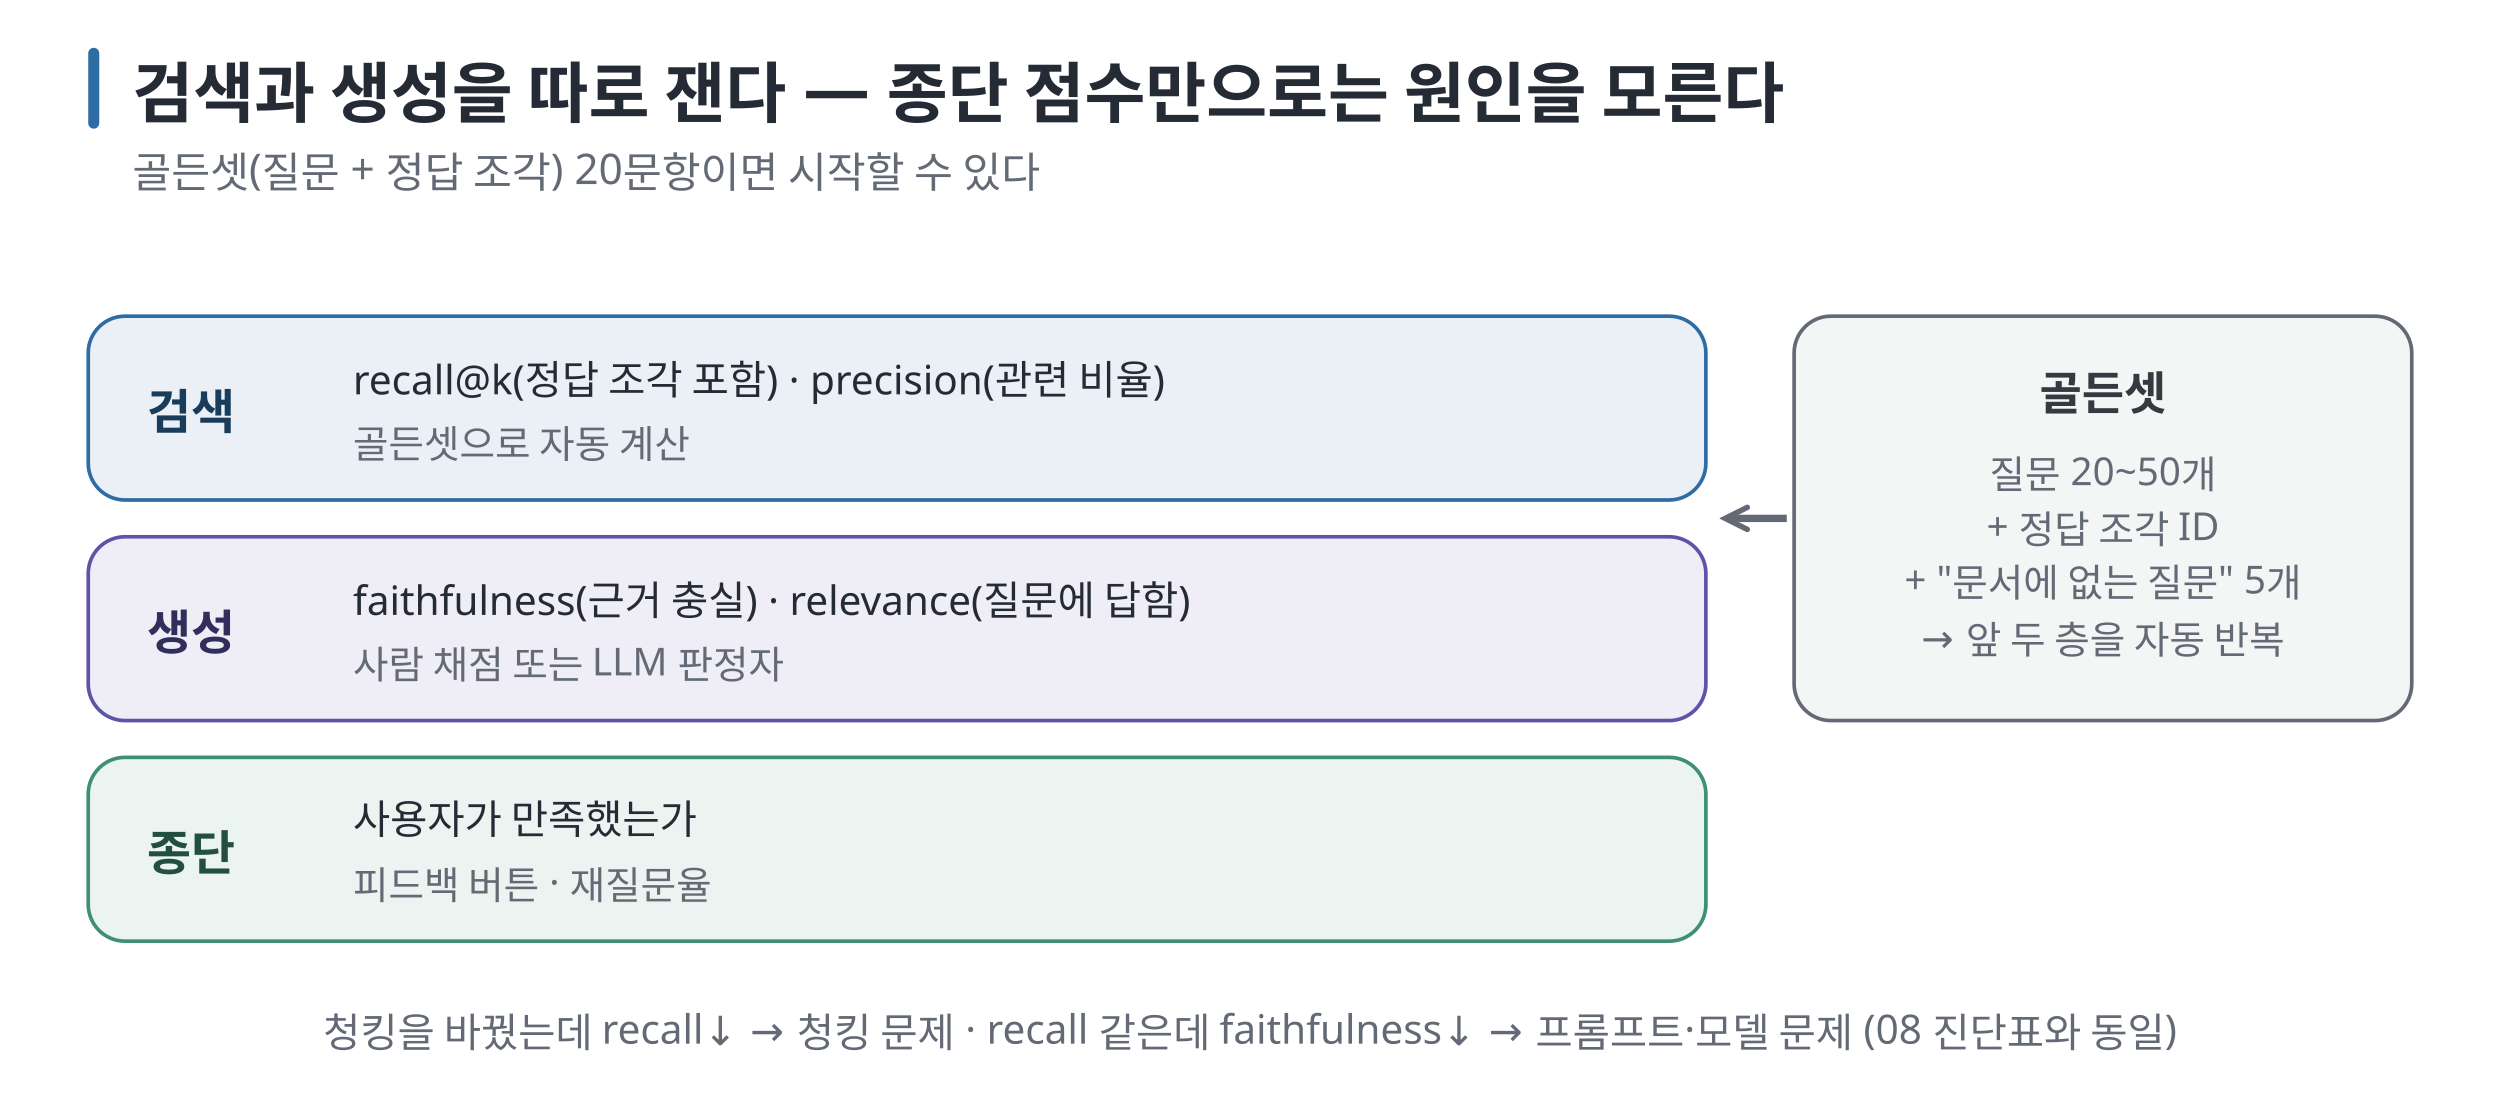
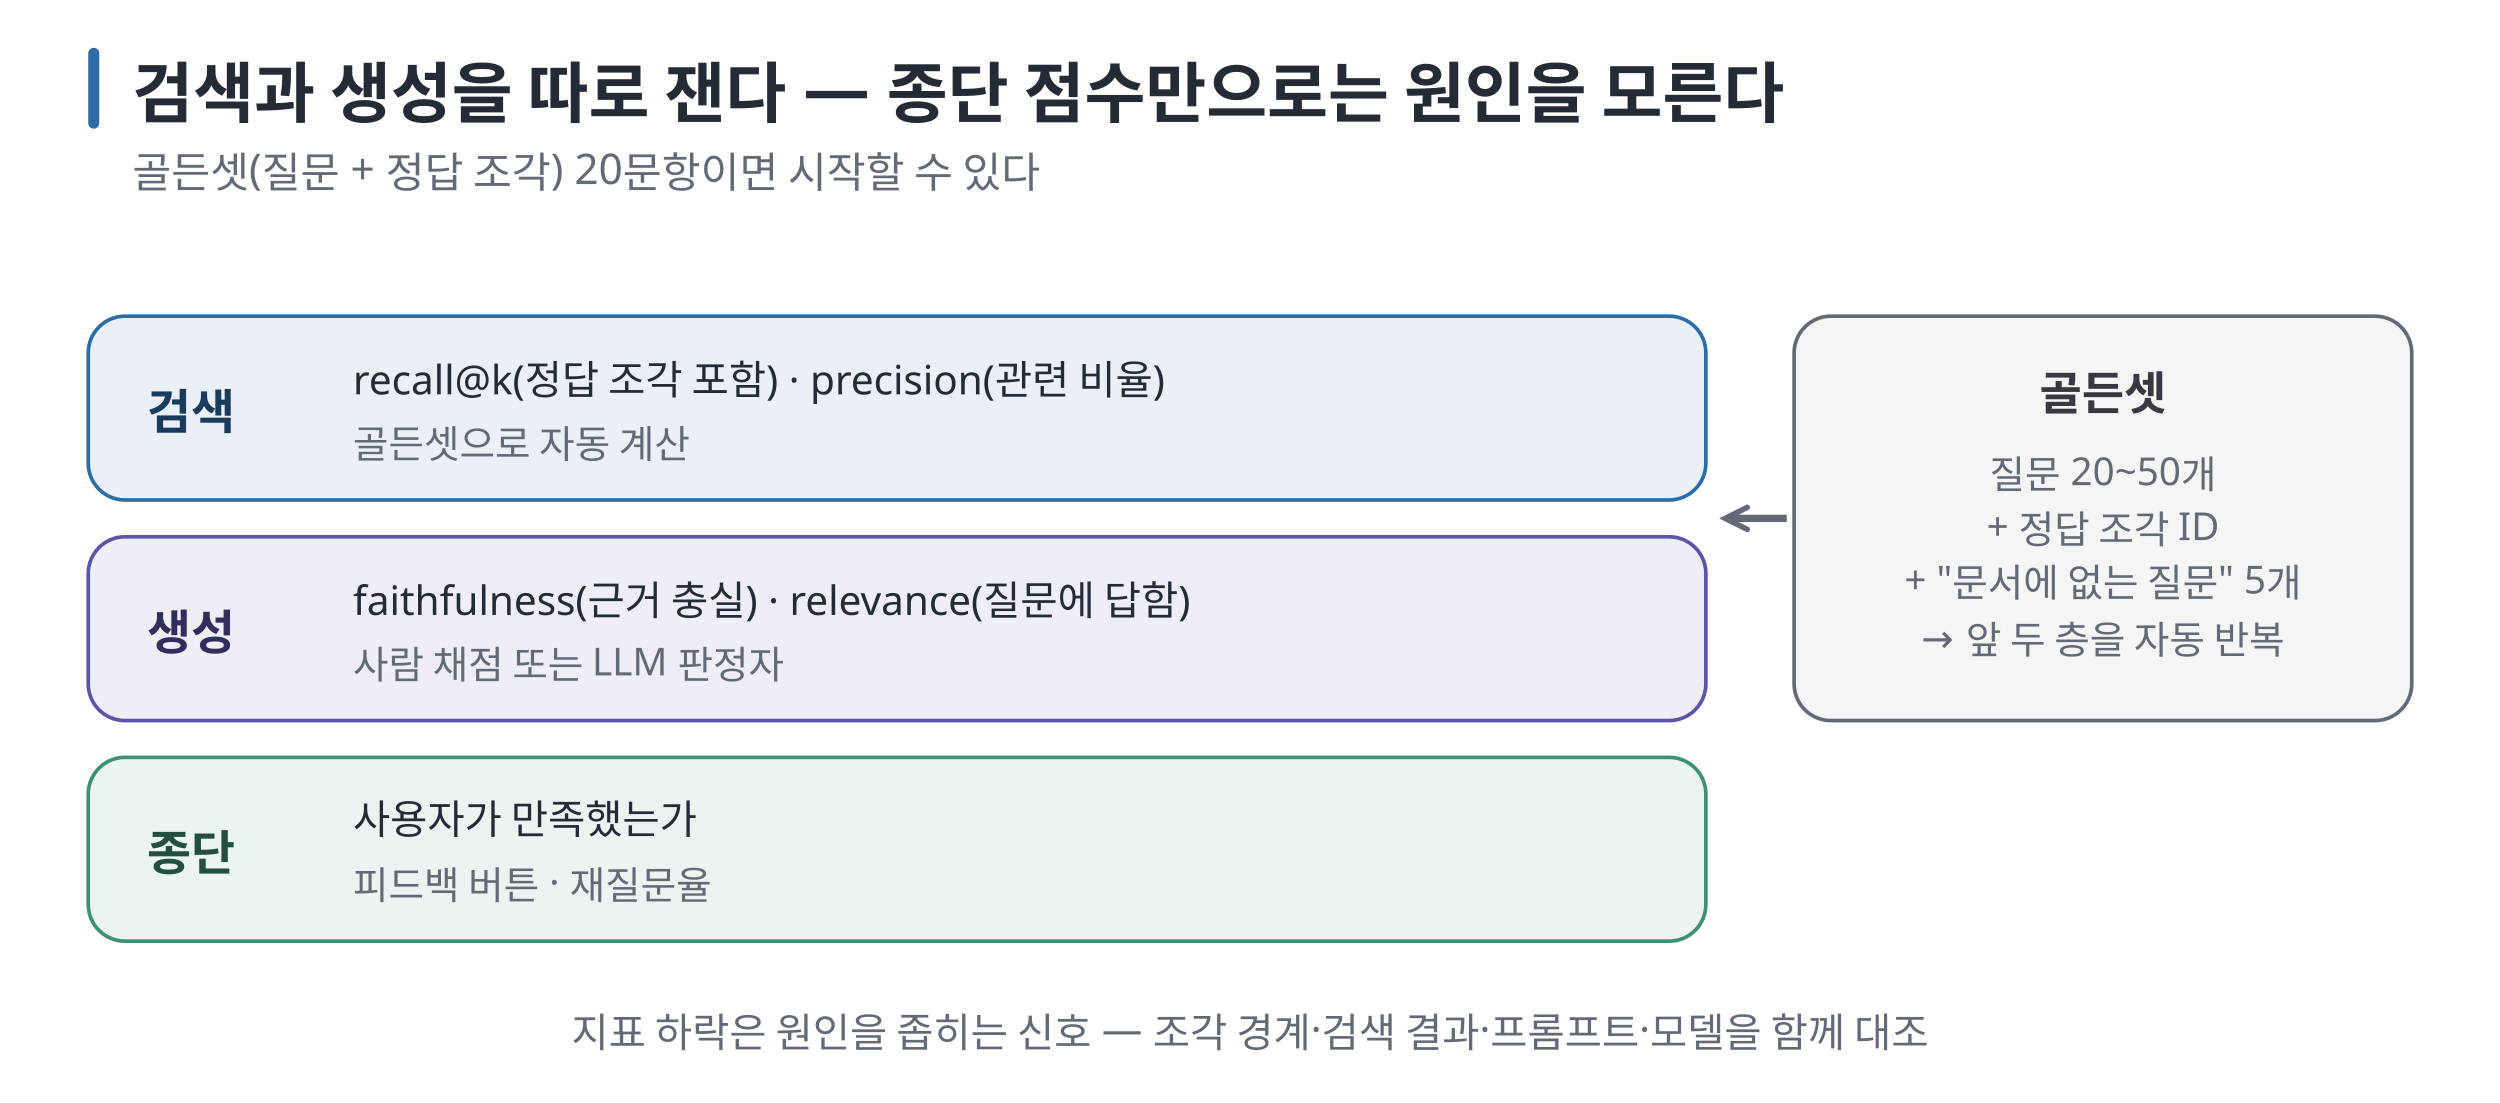
<svg xmlns="http://www.w3.org/2000/svg" viewBox="0 0 680 300" width="680" height="300" role="img" style="font-family:Pretendard,'Apple SD Gothic Neo','Malgun Gothic','Noto Sans KR',sans-serif">
  <defs>
    <marker id="ah-data-line-2" viewBox="0 0 12 12" refX="9" refY="6" markerWidth="9.0" markerHeight="9.0" markerUnits="userSpaceOnUse" orient="auto-start-reverse">
      <path d="M2 2 L10 6 L2 10" fill="none" data-stroke-role="data-line" stroke="#636A75" stroke-width="2" stroke-linecap="round" />
    </marker>
  </defs>
  <rect x="0" y="0" width="680" height="300" data-fill-role="surface" fill="#FFFFFF" />
  <rect x="24" y="13" width="3" height="22" rx="1.5" data-fill-role="focus" fill="#2E6DA4" />
  <text x="36" y="24" font-size="18" font-weight="700" data-fill-role="ink" fill="#252B35" text-anchor="start" dominant-baseline="central">검색과 생성을 따로 잰다 — 종단 점수만으로는 원인을 모른다</text>
  <text x="36" y="46" font-size="11.5" data-fill-role="muted" fill="#636A75" text-anchor="start" dominant-baseline="central">골든셋(질문 + 정답 조각) 20문항이면 시작할 수 있다</text>
  <rect x="24" y="206" width="440" height="50" rx="10" data-fill-role="compute-fill" fill="#ECF4F1" data-stroke-role="compute-line" stroke="#3F8F72" stroke-width="1" />
  <text x="40" y="231" font-size="13" font-weight="700" data-fill-role="compute-ink" fill="#234F3F" text-anchor="start" dominant-baseline="central">종단</text>
  <text x="96" y="222" font-size="11" data-fill-role="ink" fill="#252B35" text-anchor="start" dominant-baseline="central">사용자가 만족했는가</text>
  <text x="96" y="240" font-size="10.5" data-fill-role="muted" fill="#636A75" text-anchor="start" dominant-baseline="central">피드백 버튼 · 재질문율</text>
  <rect x="24" y="146" width="440" height="50" rx="10" data-fill-role="api-fill" fill="#EFEEF6" data-stroke-role="api-line" stroke="#5B54A8" stroke-width="1" />
  <text x="40" y="171" font-size="13" font-weight="700" data-fill-role="api-ink" fill="#322E5C" text-anchor="start" dominant-baseline="central">생성</text>
  <text x="96" y="162" font-size="11" data-fill-role="ink" fill="#252B35" text-anchor="start" dominant-baseline="central">faithfulness(근거 충실) · relevance(질문에 답함)</text>
  <text x="96" y="180" font-size="10.5" data-fill-role="muted" fill="#636A75" text-anchor="start" dominant-baseline="central">사람 채점 또는 LLM 판정자</text>
  <rect x="24" y="86" width="440" height="50" rx="10" data-fill-role="edge-fill" fill="#EAF0F6" data-stroke-role="edge-line" stroke="#2E6DA4" stroke-width="1" />
  <text x="40" y="111" font-size="13" font-weight="700" data-fill-role="edge-ink" fill="#193C5A" text-anchor="start" dominant-baseline="central">검색</text>
  <text x="96" y="102" font-size="11" data-fill-role="ink" fill="#252B35" text-anchor="start" dominant-baseline="central">recall@k(정답 조각 포함) · precision(관련 비율)</text>
  <text x="96" y="120" font-size="10.5" data-fill-role="muted" fill="#636A75" text-anchor="start" dominant-baseline="central">골든셋으로 자동 계산</text>
  <rect x="488" y="86" width="168" height="110" rx="10" data-fill-role="data-fill" fill="#F4F5F5" data-stroke-role="data-line" stroke="#636A75" stroke-width="1" />
  <text x="572" y="106" font-size="12.5" font-weight="700" data-fill-role="data-ink" fill="#363A40" text-anchor="middle" dominant-baseline="central">골든셋</text>
  <text x="572" y="128.25" font-size="10.5" data-fill-role="muted" fill="#636A75" text-anchor="middle" dominant-baseline="central">질문 20~50개</text>
  <text x="572" y="142.75" font-size="10.5" data-fill-role="muted" fill="#636A75" text-anchor="middle" dominant-baseline="central">+ 정답 조각 ID</text>
  <text x="572" y="157.25" font-size="10.5" data-fill-role="muted" fill="#636A75" text-anchor="middle" dominant-baseline="central">+ "문서에 없는 질문" 5개</text>
  <text x="572" y="171.75" font-size="10.5" data-fill-role="muted" fill="#636A75" text-anchor="middle" dominant-baseline="central">→ 앞 두 층을 자동 반복</text>
  <path d="M486 141 L470 141" fill="none" data-stroke-role="data-line" stroke="#636A75" stroke-width="2" marker-end="url(#ah-data-line-2)" />
-   <text x="340.0" y="280" font-size="11" data-fill-role="muted" fill="#636A75" text-anchor="middle" dominant-baseline="central">청킹을 바꿨는데 recall↓ → 청킹 문제 · recall 같은데 faithfulness↓ → 프롬프트·모델 문제 (08 진단표와 동일)</text>
+   <text x="340.0" y="280" font-size="11" data-fill-role="muted" fill="#636A75" text-anchor="middle" dominant-baseline="central">지표 하락은 원인을 좁히는 신호 — 조각 경계·검색 결과·프롬프트·모델을 함께 대조</text>
</svg>
